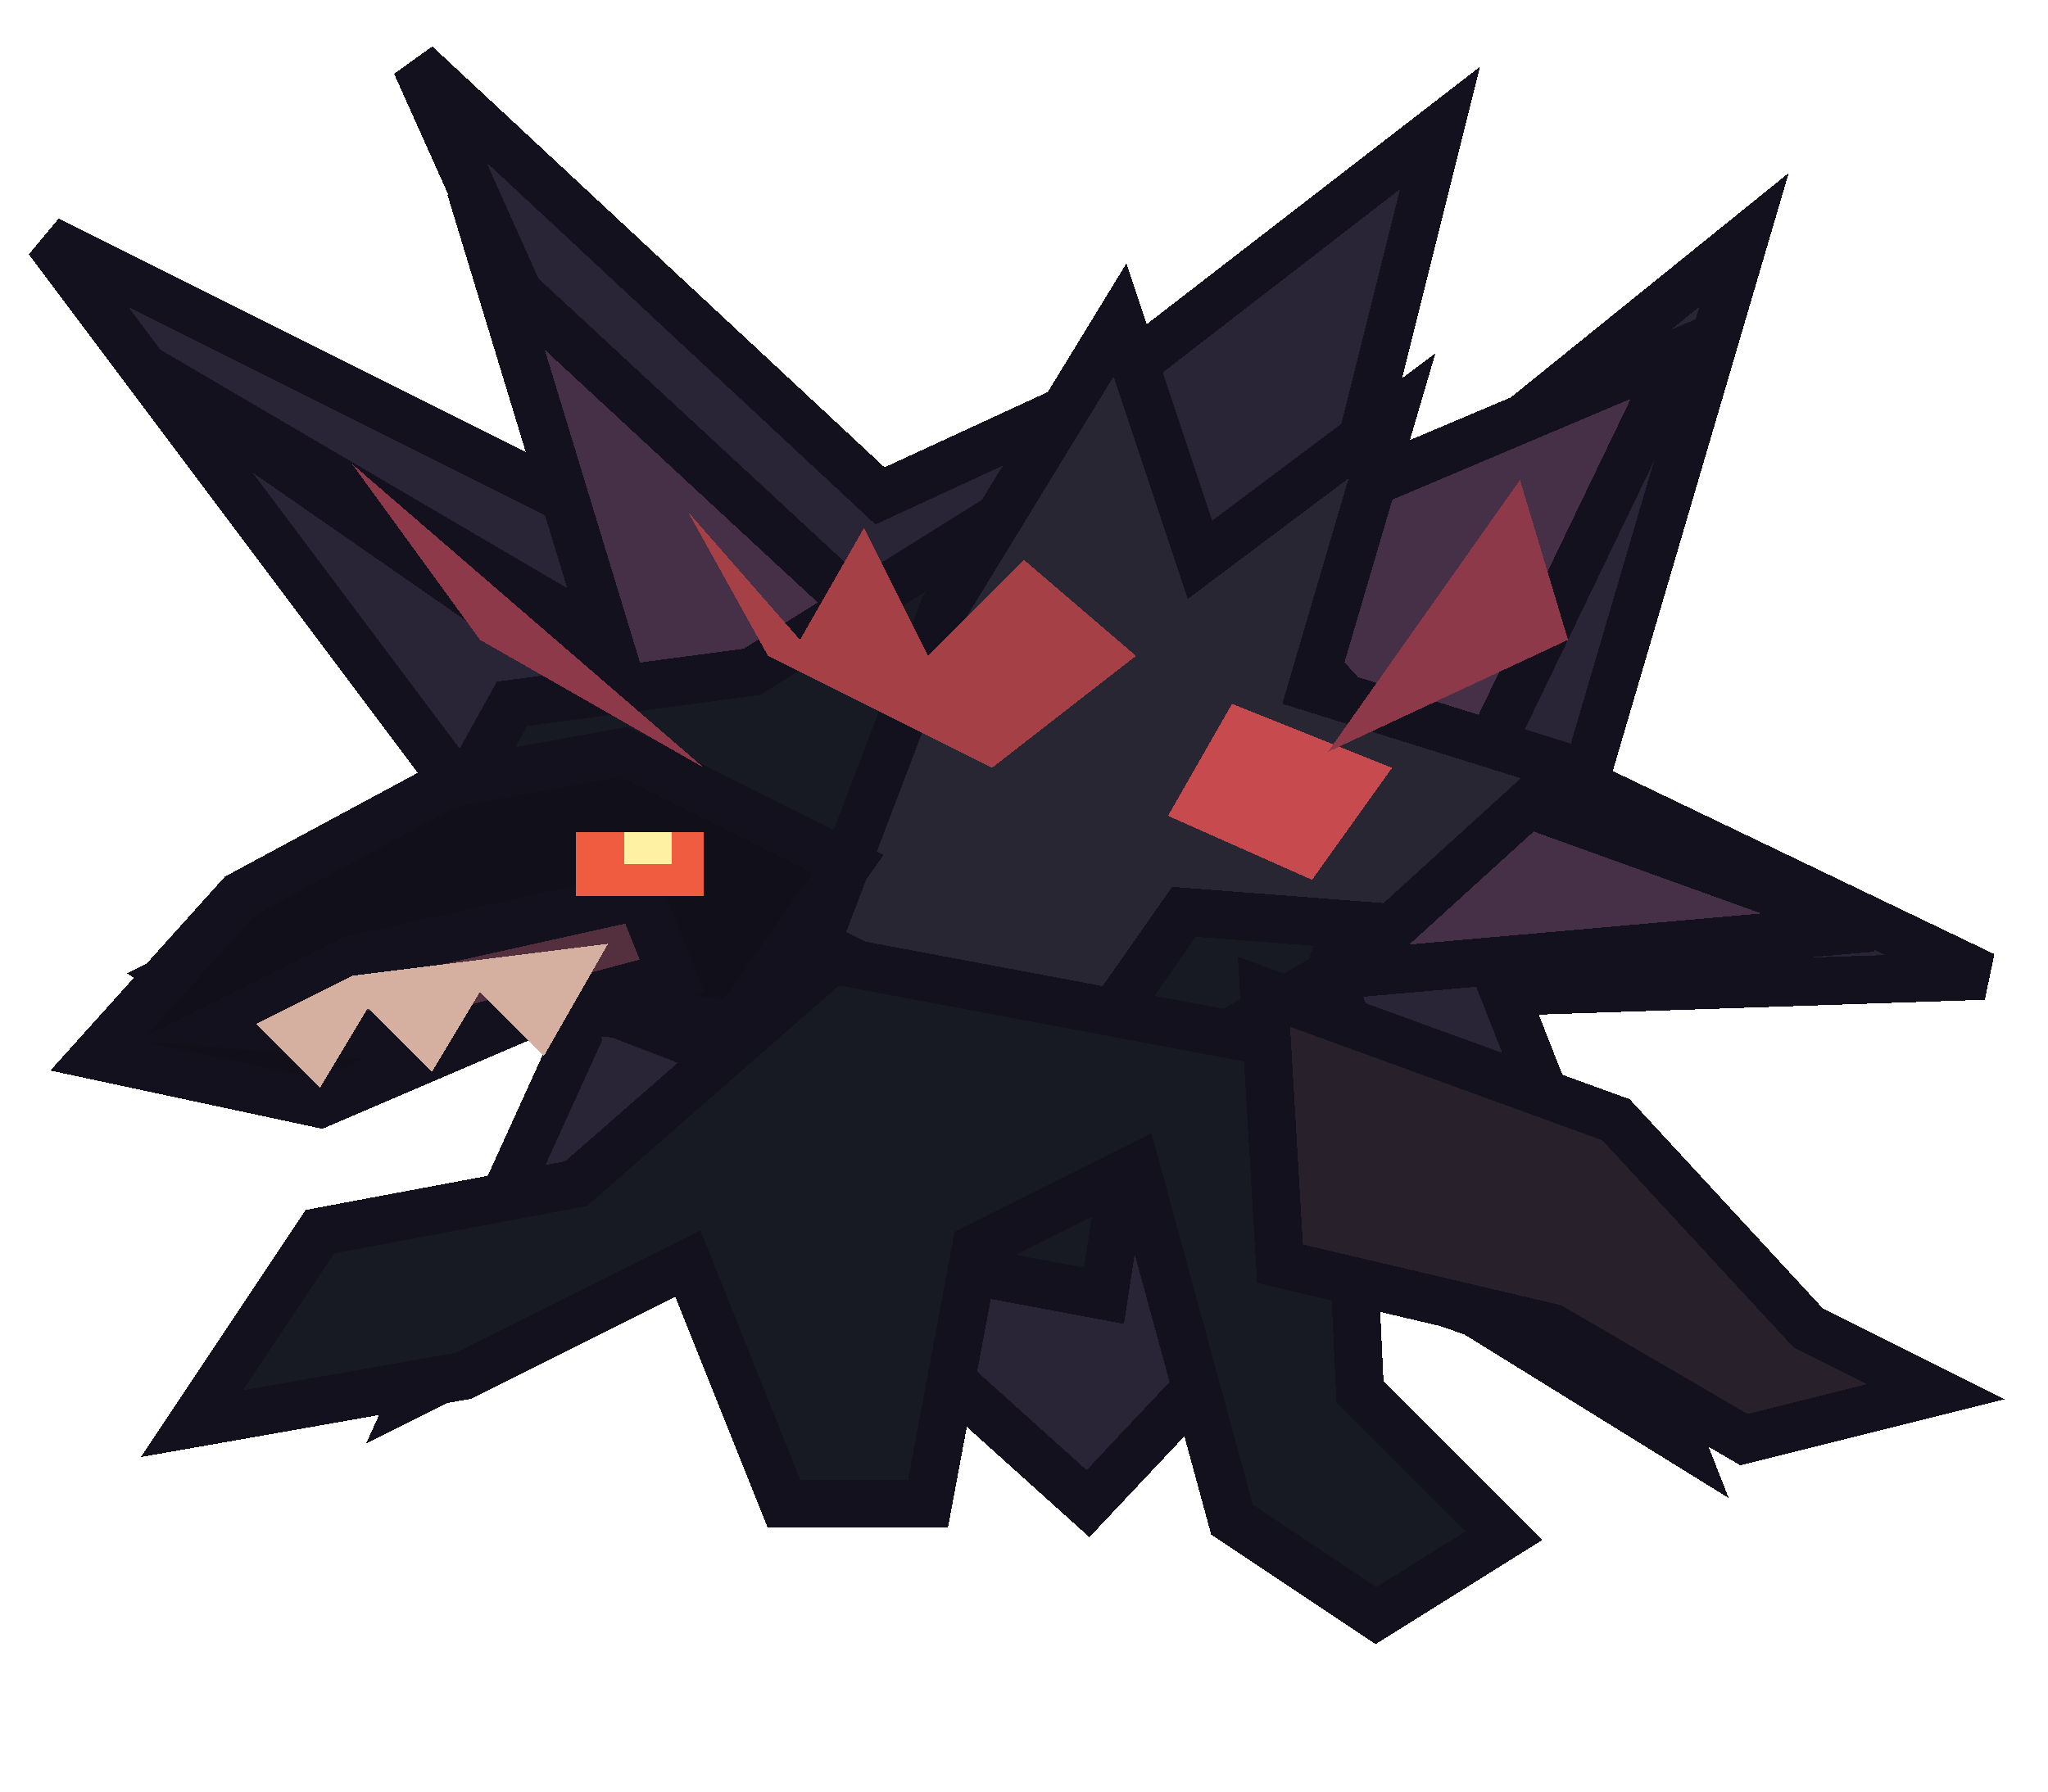
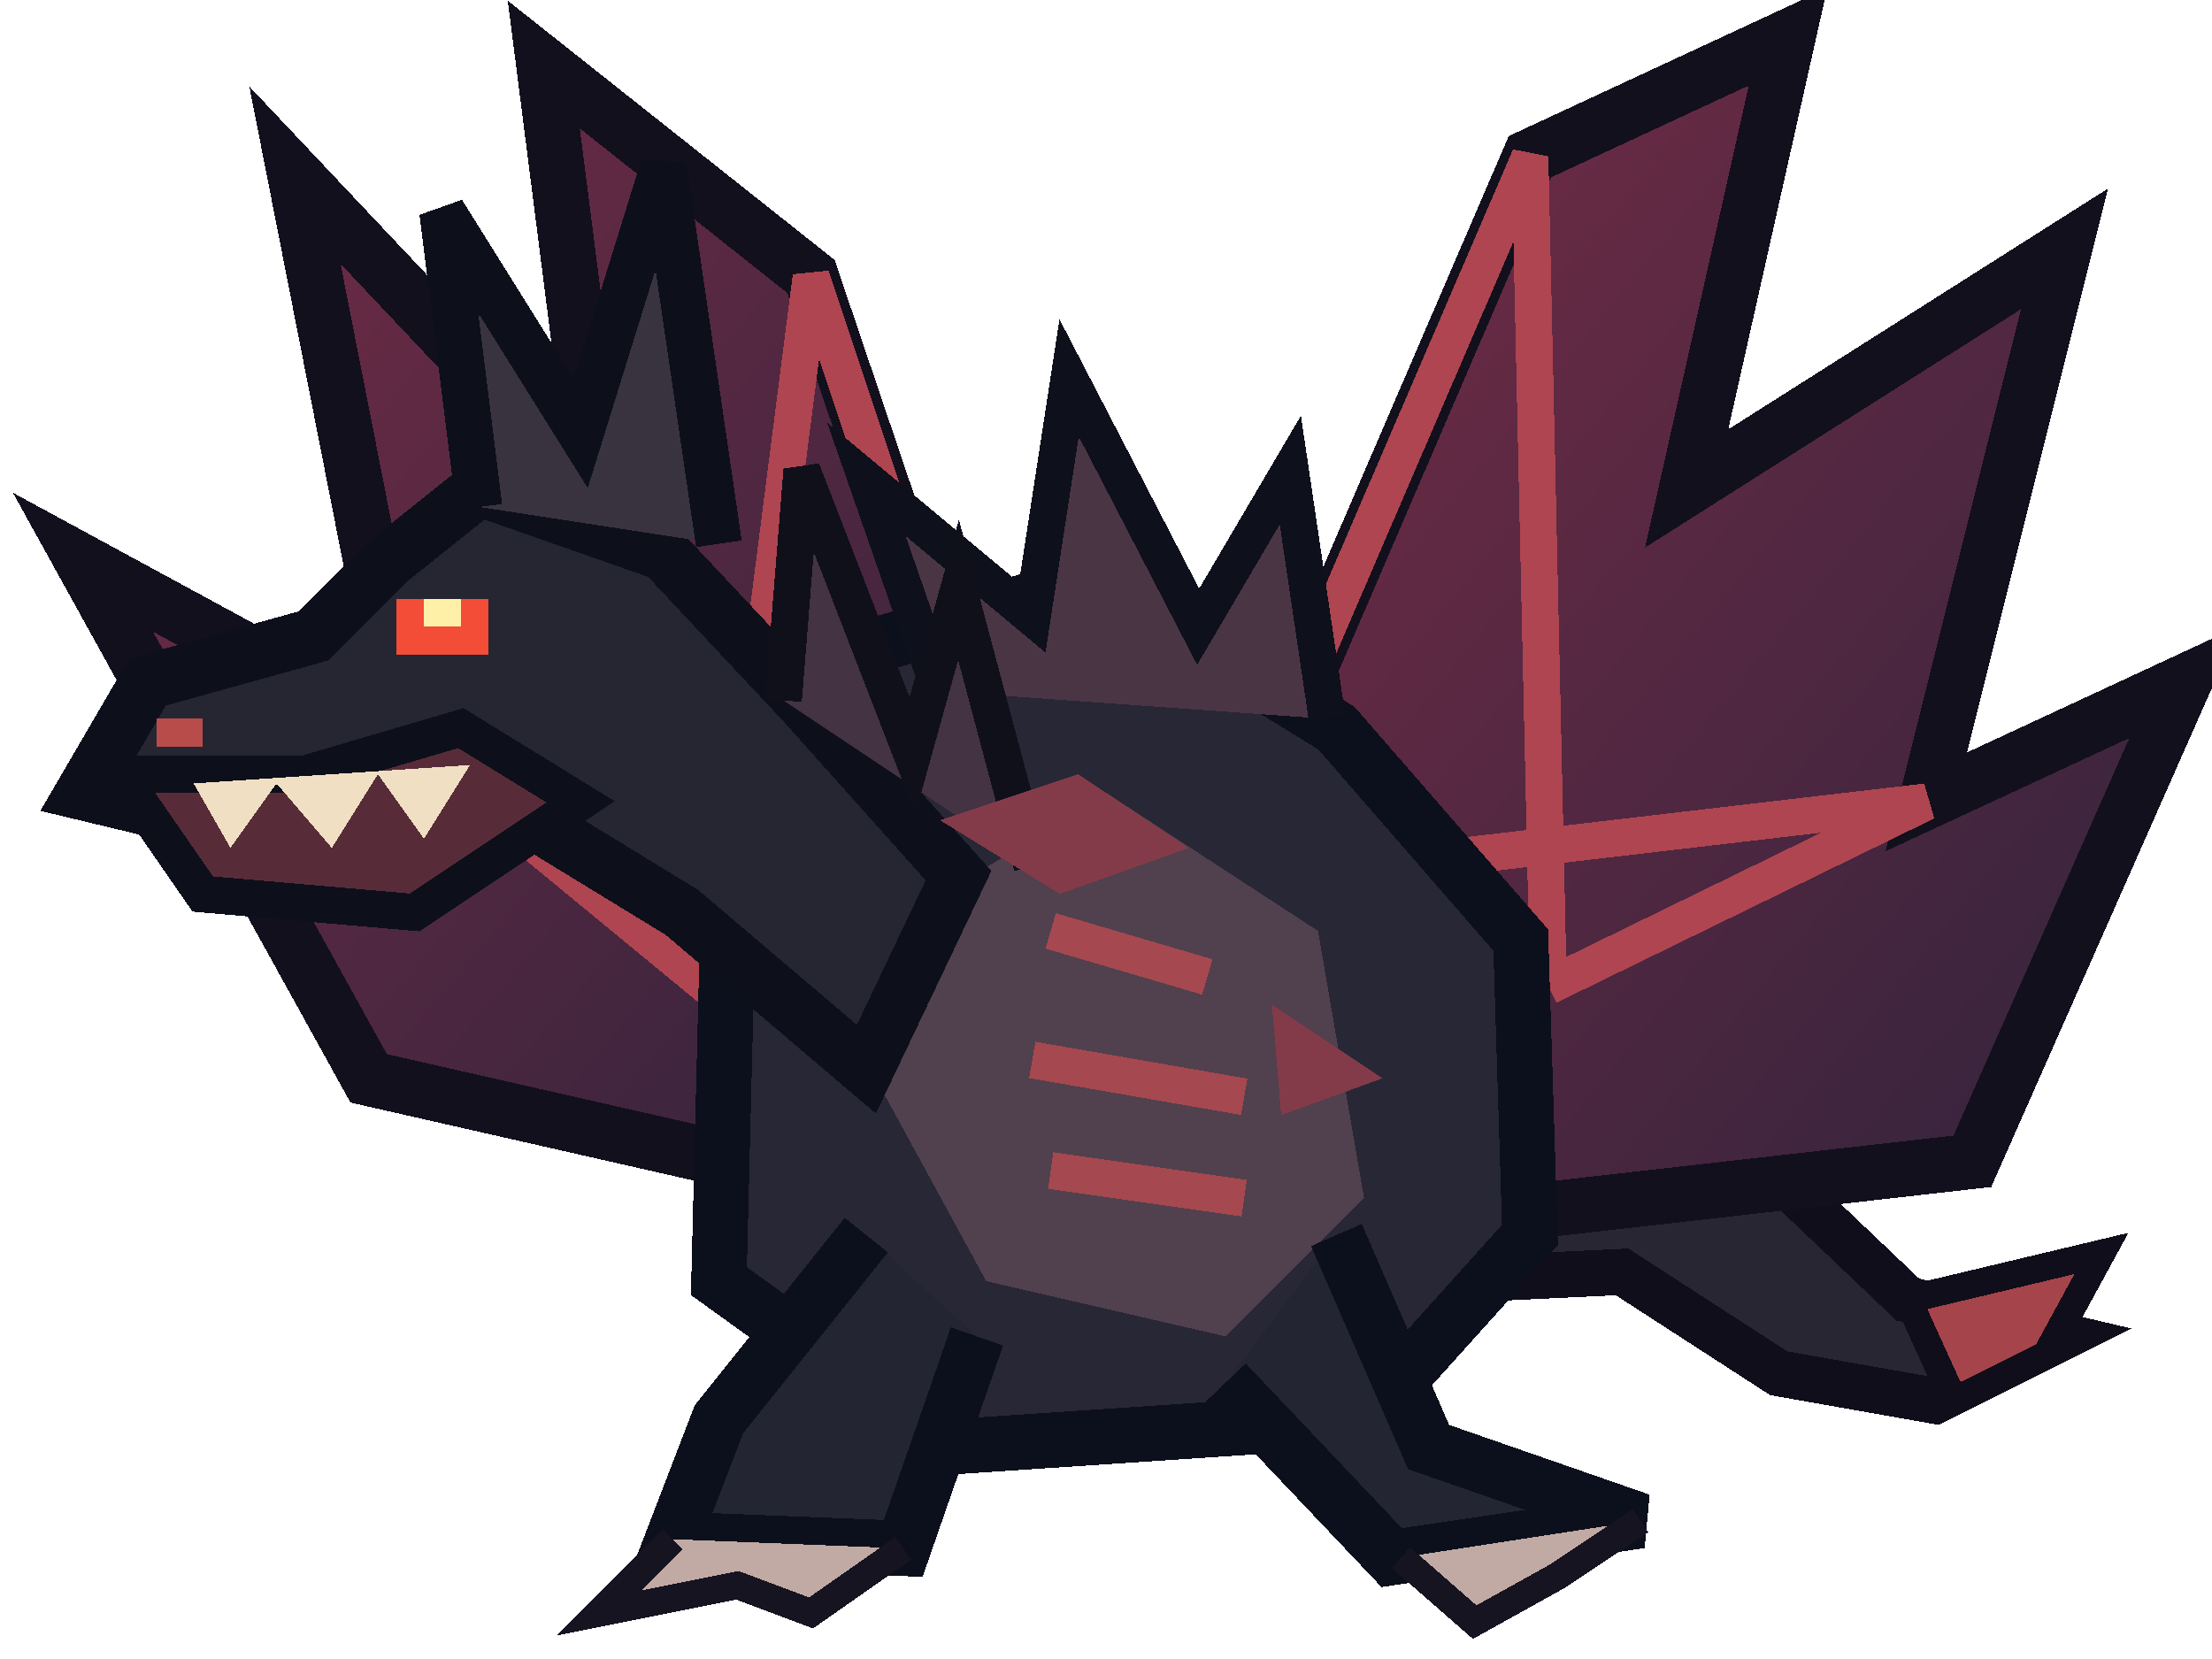
- <svg xmlns="http://www.w3.org/2000/svg" viewBox="0 0 128 112" shape-rendering="crispEdges">
-   <g stroke="#14111e" stroke-width="3" stroke-linejoin="miter">
-     <path fill="#292536" d="M30 51 3 15 39 33 26 4 55 31 68 25 90 8 83 36 109 15 99 49 124 61 94 62 105 90 84 77 68 94 48 76 26 87 36 65Z" />
-     <path fill="#453047" d="M45 48 9 23 38 40 31 17 58 42 79 33 105 22 92 49 117 58 83 61 92 82 66 73 47 79Z" />
-     <path fill="#171923" d="M47 42 63 32 78 37 88 48 83 61 71 68 69 81 53 78 48 67 35 62 19 66 11 61 27 53 32 44Z" />
-     <path fill="#292633" d="M59 38 70 20 75 35 87 26 82 43 98 48 87 58 74 57 67 67 51 59Z" />
-     <path fill="#171923" d="M52 60 36 74 20 77 12 89 29 86 43 79 49 94 58 94 61 78 71 73 77 95 86 101 94 96 85 87 84 66Z" />
-     <path fill="#28212b" d="M79 62 101 70 113 83 121 87 109 90 97 83 80 79Z" />
-     <path fill="#100f1a" d="M39 47 28 49 15 56 6 66 20 69 34 63 46 64 53 54Z" />
-     <path fill="#542f3d" d="M40 56 22 60 14 64 27 65 42 61Z" />
-     <path fill="#f05c40" stroke="none" d="M36 52h8v4h-8z" />
-     <path fill="#fff1a3" stroke="none" d="M39 52h3v2h-3z" />
-     <path fill="#d5b0a1" stroke="none" d="m16 64 4 4 3-5 4 4 3-5 4 4 4-7-16 2Z" />
-     <path fill="#a64047" stroke="none" d="m43 32 7 8 4-7 4 8 6-6 7 6-9 7-14-7Z" />
-     <path fill="#c74a4e" stroke="none" d="m77 44 10 4-5 7-9-4Z" />
-     <path fill="#8d3949" stroke="none" d="m22 29 22 19-14-8ZM95 30 83 47l15-7Z" />
-   </g>
+ <svg xmlns="http://www.w3.org/2000/svg" viewBox="0 0 240 180" shape-rendering="crispEdges">
+   <defs>
+     <linearGradient id="wing" x1="0" y1="0" x2="1" y2="1">
+       <stop stop-color="#772c46" />
+       <stop offset="1" stop-color="#30233c" />
+     </linearGradient>
+   </defs>
+   <path d="M158 119 187 122 207 141 224 145 210 152 193 149 176 138 155 139Z" fill="#292633" stroke="#100e1b" stroke-width="5" />
+   <path d="m207 141 21-5-6 11-10 5Z" fill="#a5444b" stroke="#100e1b" stroke-width="3" />
+   <path d="M110 95 88 30 59 7 65 54 32 19 44 80 9 61 40 117 84 127Z" fill="url(#wing)" stroke="#12101d" stroke-width="6" />
+   <path d="M132 96 166 17 194 4 183 53 224 27 209 87 237 74 214 126 161 132Z" fill="url(#wing)" stroke="#12101d" stroke-width="6" />
+   <path d="M110 96 88 30 78 108M110 96 44 80 78 108M132 96 166 17 168 107M132 96 209 87 168 107" fill="none" stroke="#ae4550" stroke-width="4" />
+   <path d="M79 99 95 70 119 63 145 79 165 102 166 134 148 154 103 157 78 139Z" fill="#282736" stroke="#0c101c" stroke-width="6" />
+   <path d="m102 75-8-23 18 15 4-26 14 27 10-17 4 27" fill="#4a3545" stroke="#0e101b" stroke-width="4" />
+   <path d="M104 96 120 86 143 101 148 130 133 145 107 139 95 117Z" fill="#51404d" />
+   <path d="m114 101 17 5m-19 9 23 4m-21 8 21 3" stroke="#a5484f" stroke-width="4" />
+   <path d="M94 134 78 154 73 167 98 168 106 145M145 134 155 157 178 165 151 169 133 150" fill="#242532" stroke="#0c101c" stroke-width="6" />
+   <path d="m73 167-8 8 15-3 8 3 10-7m54 1 8 7 9-5 9-6" fill="#c1a9a4" stroke="#171421" stroke-width="3" />
+   <path d="M104 95 87 76 72 60 52 53 42 61 34 69 16 74 9 86 34 92 56 88 74 99 94 116Z" fill="#252631" stroke="#0d101b" stroke-width="6" />
+   <path d="m52 55-4-32 15 24 9-29 6 41" fill="#393340" stroke="#0d101b" stroke-width="5" />
+   <path d="m85 76 2-25 12 31 5-18 8 30" fill="#443342" stroke="#10101b" stroke-width="4" />
+   <path d="M13 84 33 84 50 79 63 87 45 99 22 97Z" fill="#572c38" stroke="#0d101b" stroke-width="4" />
+   <path d="m21 85 4 7 5-7 6 7 5-8 5 7 5-8" fill="#f0dfc2" />
+   <rect x="43" y="65" width="10" height="6" fill="#f34c37" />
+   <rect x="46" y="65" width="4" height="3" fill="#fff0a8" />
+   <rect x="17" y="78" width="5" height="3" fill="#b84c4b" />
+   <path d="m102 89 15-5 12 8-14 5m23 12 12 8-11 4" fill="#833b49" />
</svg>
